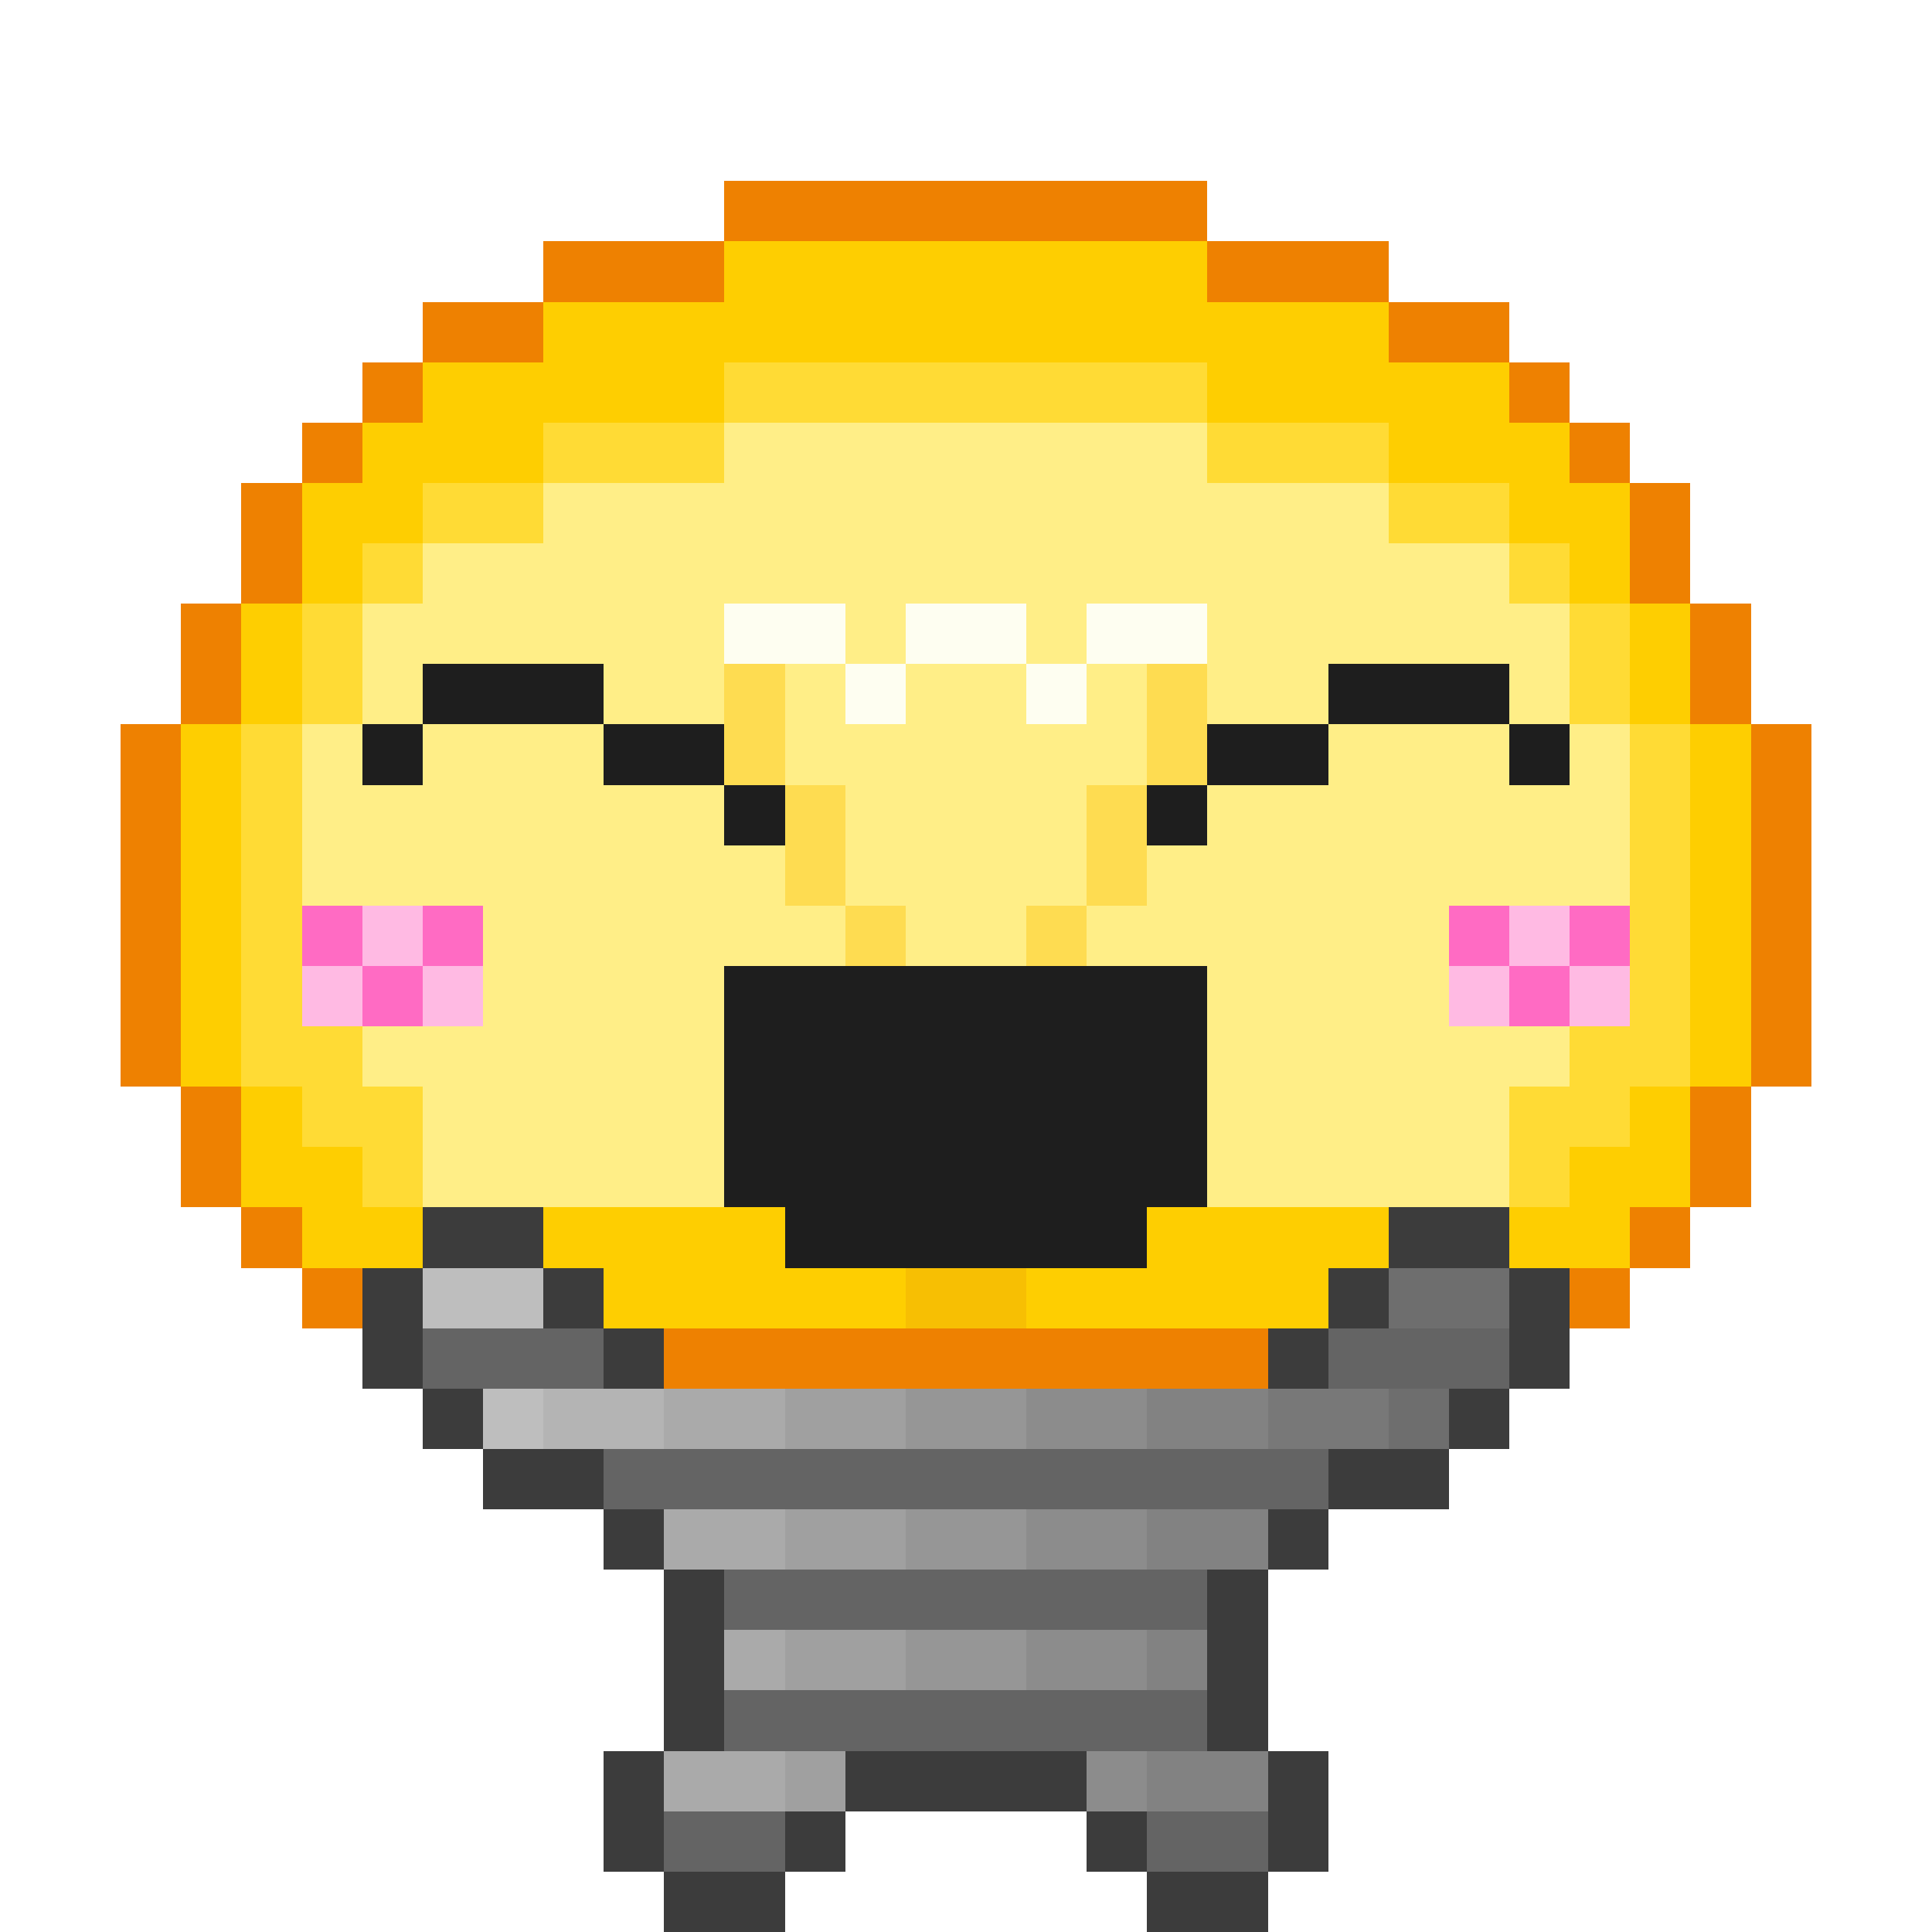
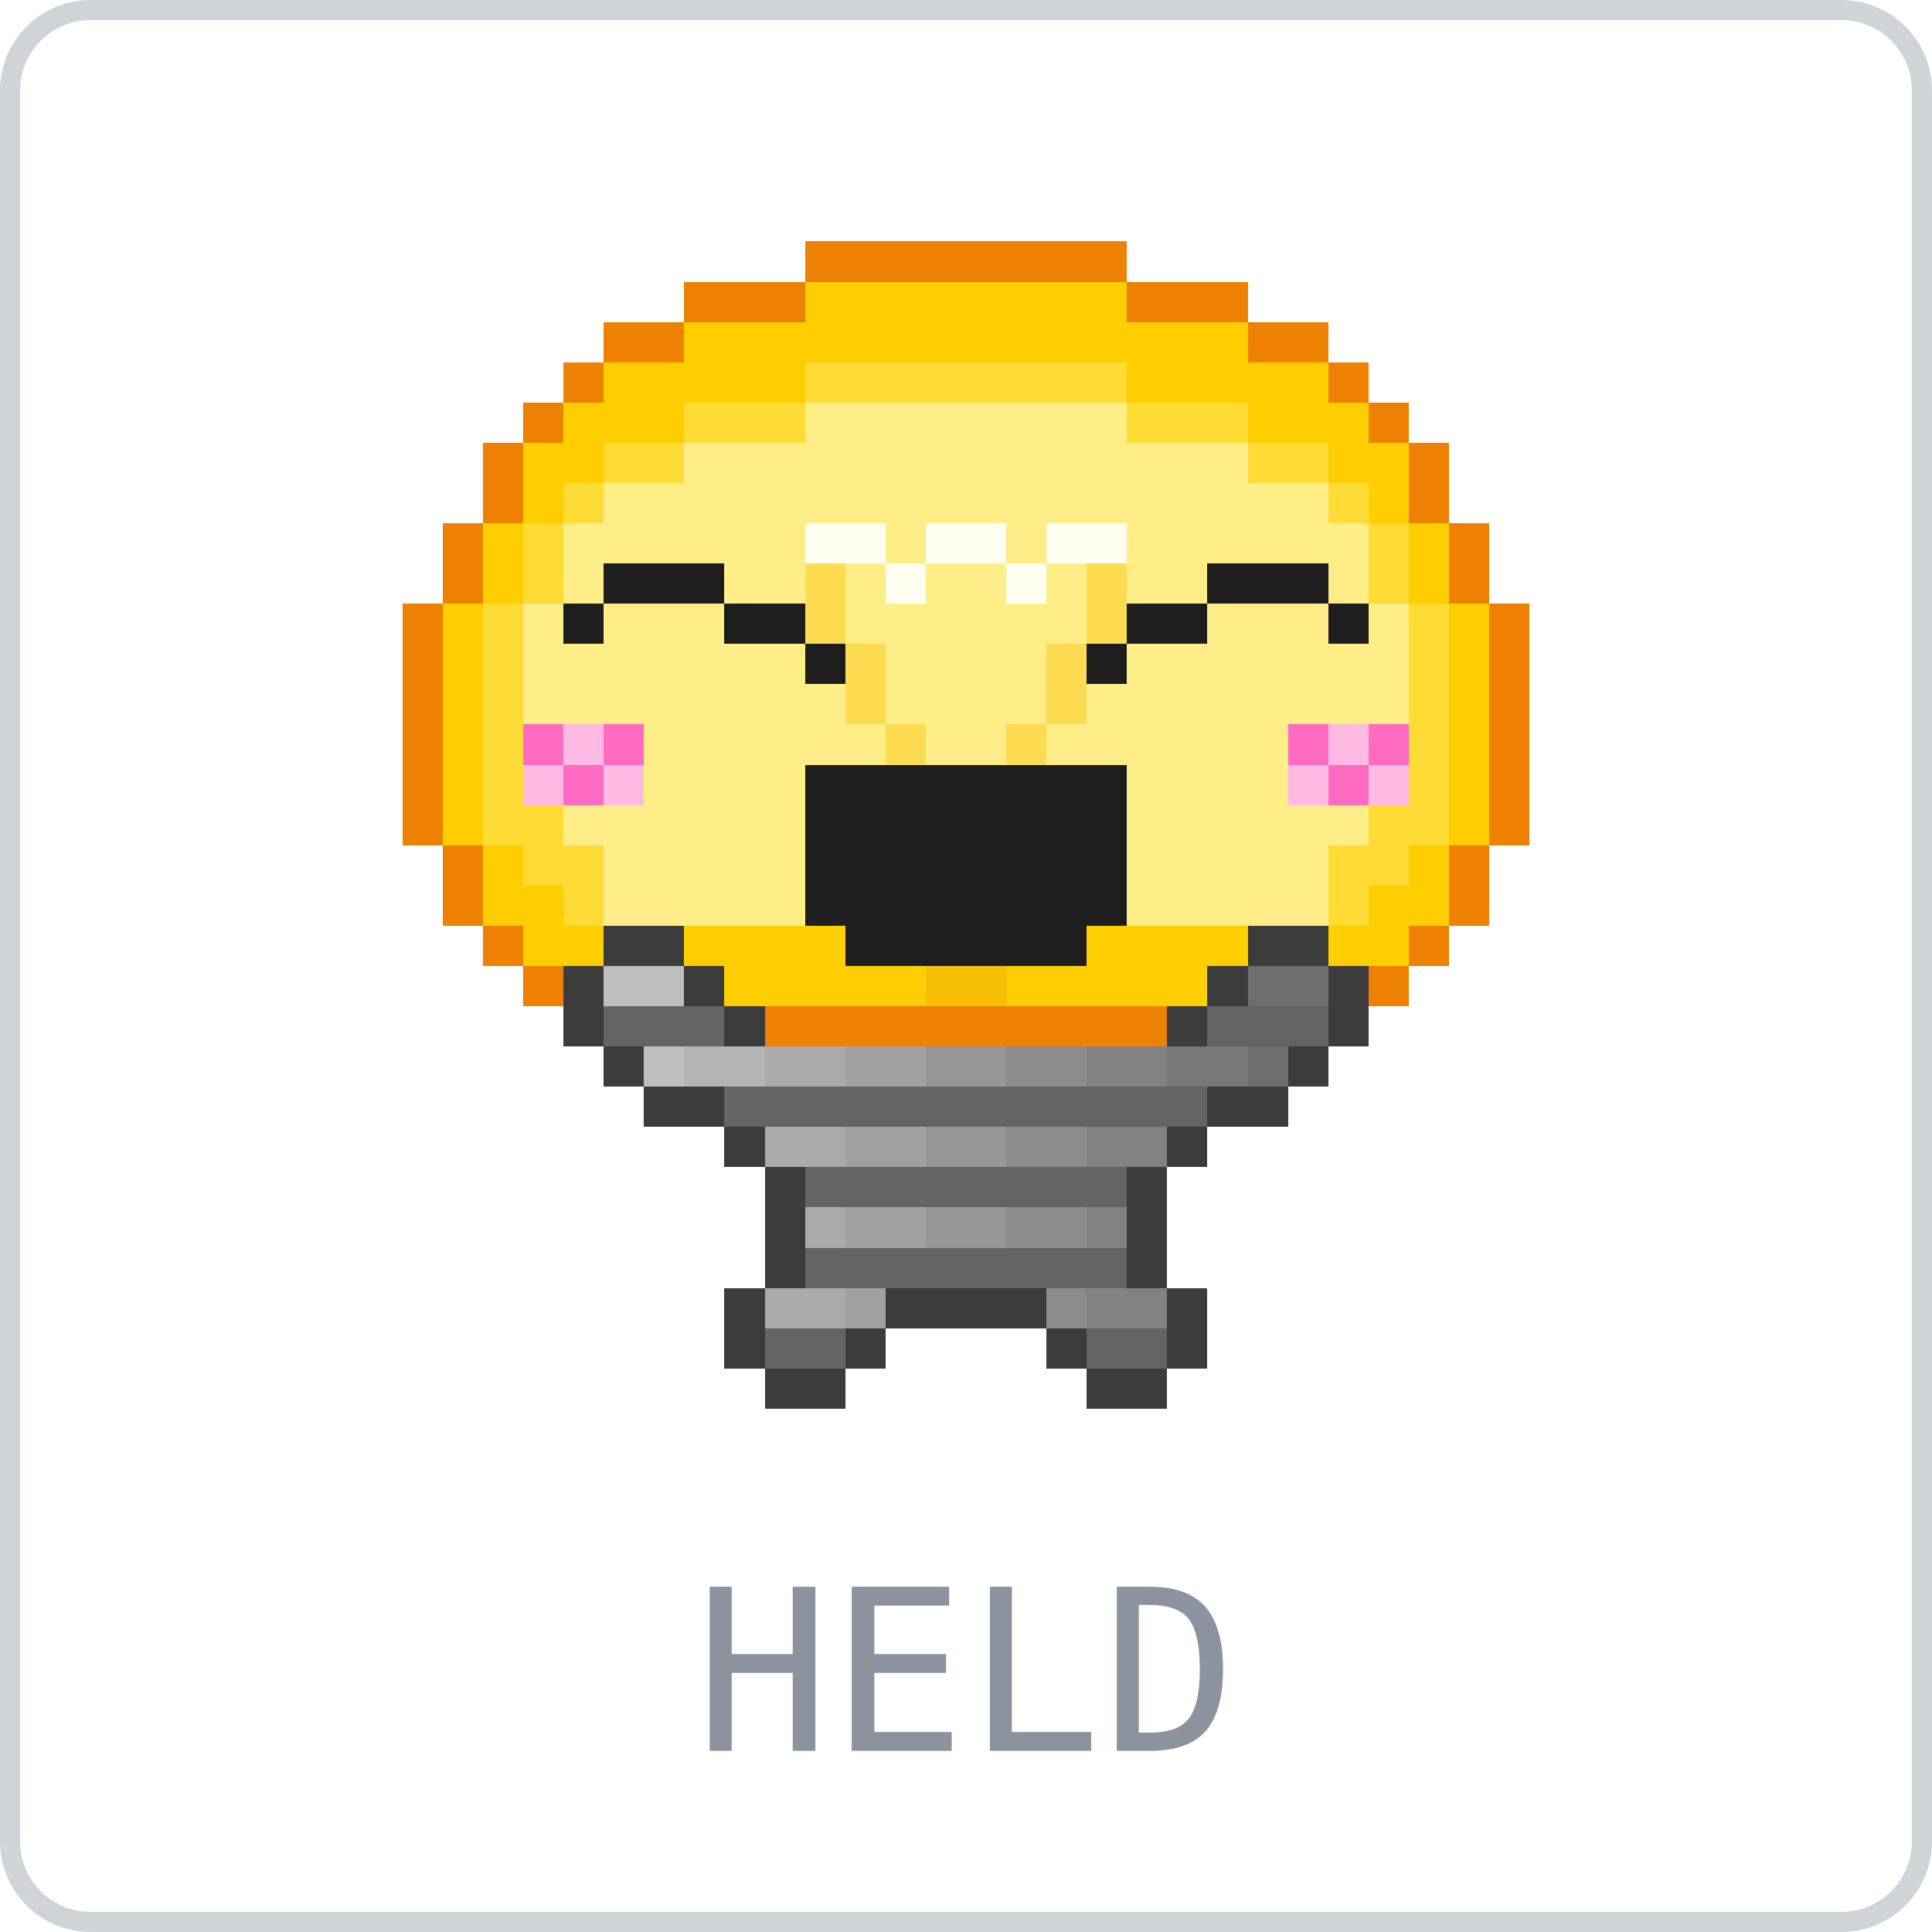
- <svg xmlns="http://www.w3.org/2000/svg" width="32" height="32" viewBox="0 0 32 32" shape-rendering="crispEdges">
-   <g>
-     <animateTransform attributeName="transform" type="translate" calcMode="discrete" repeatCount="indefinite" dur="400ms" values="0 0;-32 0" keyTimes="0;0.5" />
-     <path fill="#EE8101" d="M12 3h8v1h-8zM44 3h8v1h-8zM9 4h3v1h-3zM20 4h3v1h-3zM41 4h3v1h-3zM52 4h3v1h-3zM7 5h2v1h-2zM23 5h2v1h-2zM39 5h2v1h-2zM55 5h2v1h-2zM6 6h1v1h-1zM25 6h1v1h-1zM38 6h1v1h-1zM57 6h1v1h-1zM5 7h1v1h-1zM26 7h1v1h-1zM37 7h1v1h-1zM58 7h1v1h-1zM4 8h1v1h-1zM27 8h1v1h-1zM36 8h1v1h-1zM59 8h1v1h-1zM4 9h1v1h-1zM27 9h1v1h-1zM36 9h1v1h-1zM59 9h1v1h-1zM3 10h1v1h-1zM28 10h1v1h-1zM35 10h1v1h-1zM60 10h1v1h-1zM3 11h1v1h-1zM28 11h1v1h-1zM35 11h1v1h-1zM60 11h1v1h-1zM2 12h1v1h-1zM29 12h1v1h-1zM34 12h1v1h-1zM61 12h1v1h-1zM2 13h1v1h-1zM29 13h1v1h-1zM34 13h1v1h-1zM61 13h1v1h-1zM2 14h1v1h-1zM29 14h1v1h-1zM34 14h1v1h-1zM61 14h1v1h-1zM2 15h1v1h-1zM29 15h1v1h-1zM34 15h1v1h-1zM61 15h1v1h-1zM2 16h1v1h-1zM29 16h1v1h-1zM34 16h1v1h-1zM61 16h1v1h-1zM2 17h1v1h-1zM29 17h1v1h-1zM34 17h1v1h-1zM61 17h1v1h-1zM3 18h1v1h-1zM28 18h1v1h-1zM35 18h1v1h-1zM60 18h1v1h-1zM3 19h1v1h-1zM28 19h1v1h-1zM35 19h1v1h-1zM60 19h1v1h-1zM4 20h1v1h-1zM27 20h1v1h-1zM36 20h1v1h-1zM59 20h1v1h-1zM5 21h1v1h-1zM26 21h1v1h-1zM37 21h1v1h-1zM58 21h1v1h-1zM11 22h10v1h-10zM43 22h10v1h-10z" />
-     <path fill="#FFEE87" d="M12 7h8v1h-8zM44 7h8v1h-8zM9 8h14v1h-14zM41 8h14v1h-14zM7 9h18v1h-18zM39 9h18v1h-18zM6 10h6v1h-6zM14 10h1v1h-1zM17 10h1v1h-1zM20 10h6v1h-6zM38 10h6v1h-6zM46 10h1v1h-1zM49 10h1v1h-1zM52 10h6v1h-6zM6 11h1v1h-1zM10 11h2v1h-2zM13 11h1v1h-1zM15 11h2v1h-2zM18 11h1v1h-1zM20 11h2v1h-2zM25 11h1v1h-1zM38 11h1v1h-1zM42 11h2v1h-2zM45 11h1v1h-1zM47 11h2v1h-2zM50 11h1v1h-1zM52 11h2v1h-2zM57 11h1v1h-1zM5 12h1v1h-1zM7 12h3v1h-3zM13 12h6v1h-6zM22 12h3v1h-3zM26 12h1v1h-1zM37 12h1v1h-1zM39 12h3v1h-3zM45 12h6v1h-6zM54 12h3v1h-3zM58 12h1v1h-1zM5 13h7v1h-7zM14 13h4v1h-4zM20 13h7v1h-7zM37 13h7v1h-7zM46 13h4v1h-4zM52 13h7v1h-7zM5 14h8v1h-8zM14 14h4v1h-4zM19 14h8v1h-8zM37 14h8v1h-8zM46 14h4v1h-4zM51 14h8v1h-8zM8 15h6v1h-6zM15 15h2v1h-2zM18 15h6v1h-6zM40 15h6v1h-6zM47 15h2v1h-2zM50 15h6v1h-6zM8 16h4v1h-4zM20 16h4v1h-4zM40 16h4v1h-4zM52 16h4v1h-4zM6 17h6v1h-6zM20 17h6v1h-6zM38 17h6v1h-6zM52 17h6v1h-6zM7 18h5v1h-5zM20 18h5v1h-5zM39 18h5v1h-5zM52 18h5v1h-5zM7 19h5v1h-5zM20 19h5v1h-5zM39 19h5v1h-5zM52 19h5v1h-5z" />
-     <path fill="#FECE01" d="M12 4h8v1h-8zM44 4h8v1h-8zM9 5h14v1h-14zM41 5h14v1h-14zM7 6h5v1h-5zM20 6h5v1h-5zM39 6h5v1h-5zM52 6h5v1h-5zM6 7h3v1h-3zM23 7h3v1h-3zM38 7h3v1h-3zM55 7h3v1h-3zM5 8h2v1h-2zM25 8h2v1h-2zM37 8h2v1h-2zM57 8h2v1h-2zM5 9h1v1h-1zM26 9h1v1h-1zM37 9h1v1h-1zM58 9h1v1h-1zM4 10h1v1h-1zM27 10h1v1h-1zM36 10h1v1h-1zM59 10h1v1h-1zM4 11h1v1h-1zM27 11h1v1h-1zM36 11h1v1h-1zM59 11h1v1h-1zM3 12h1v1h-1zM28 12h1v1h-1zM35 12h1v1h-1zM60 12h1v1h-1zM3 13h1v1h-1zM28 13h1v1h-1zM35 13h1v1h-1zM60 13h1v1h-1zM3 14h1v1h-1zM28 14h1v1h-1zM35 14h1v1h-1zM60 14h1v1h-1zM3 15h1v1h-1zM28 15h1v1h-1zM35 15h1v1h-1zM60 15h1v1h-1zM3 16h1v1h-1zM28 16h1v1h-1zM35 16h1v1h-1zM60 16h1v1h-1zM3 17h1v1h-1zM28 17h1v1h-1zM35 17h1v1h-1zM60 17h1v1h-1zM4 18h1v1h-1zM27 18h1v1h-1zM36 18h1v1h-1zM59 18h1v1h-1zM4 19h2v1h-2zM26 19h2v1h-2zM36 19h2v1h-2zM58 19h2v1h-2zM5 20h2v1h-2zM9 20h4v1h-4zM19 20h4v1h-4zM25 20h2v1h-2zM37 20h8v1h-8zM51 20h8v1h-8zM10 21h5v1h-5zM17 21h5v1h-5zM42 21h5v1h-5zM49 21h5v1h-5z" />
-     <path fill="#3C3C3C" d="M7 20h2v1h-2zM23 20h2v1h-2zM6 21h1v1h-1zM9 21h1v1h-1zM22 21h1v1h-1zM25 21h1v1h-1zM38 21h4v1h-4zM54 21h4v1h-4zM6 22h1v1h-1zM10 22h1v1h-1zM21 22h1v1h-1zM25 22h1v1h-1zM37 22h1v1h-1zM42 22h1v1h-1zM53 22h1v1h-1zM58 22h1v1h-1zM7 23h1v1h-1zM24 23h1v1h-1zM37 23h1v1h-1zM58 23h1v1h-1zM8 24h2v1h-2zM22 24h2v1h-2zM38 24h4v1h-4zM54 24h4v1h-4zM10 25h1v1h-1zM21 25h1v1h-1zM42 25h1v1h-1zM53 25h1v1h-1zM11 26h1v1h-1zM20 26h1v1h-1zM43 26h1v1h-1zM52 26h1v1h-1zM11 27h1v1h-1zM20 27h1v1h-1zM43 27h1v1h-1zM52 27h1v1h-1zM11 28h1v1h-1zM20 28h1v1h-1zM43 28h1v1h-1zM52 28h1v1h-1zM10 29h1v1h-1zM14 29h4v1h-4zM21 29h1v1h-1zM43 29h1v1h-1zM46 29h4v1h-4zM52 29h1v1h-1zM10 30h1v1h-1zM13 30h1v1h-1zM18 30h1v1h-1zM21 30h1v1h-1zM43 30h1v1h-1zM46 30h1v1h-1zM49 30h1v1h-1zM52 30h1v1h-1zM11 31h2v1h-2zM19 31h2v1h-2zM44 31h2v1h-2zM50 31h2v1h-2z" />
-     <path fill="#FFDB35" d="M12 6h8v1h-8zM44 6h8v1h-8zM9 7h3v1h-3zM20 7h3v1h-3zM41 7h3v1h-3zM52 7h3v1h-3zM7 8h2v1h-2zM23 8h2v1h-2zM39 8h2v1h-2zM55 8h2v1h-2zM6 9h1v1h-1zM25 9h1v1h-1zM38 9h1v1h-1zM57 9h1v1h-1zM5 10h1v1h-1zM26 10h1v1h-1zM37 10h1v1h-1zM58 10h1v1h-1zM5 11h1v1h-1zM26 11h1v1h-1zM37 11h1v1h-1zM58 11h1v1h-1zM4 12h1v1h-1zM27 12h1v1h-1zM36 12h1v1h-1zM59 12h1v1h-1zM4 13h1v1h-1zM27 13h1v1h-1zM36 13h1v1h-1zM59 13h1v1h-1zM4 14h1v1h-1zM27 14h1v1h-1zM36 14h1v1h-1zM59 14h1v1h-1zM4 15h1v1h-1zM27 15h1v1h-1zM36 15h1v1h-1zM59 15h1v1h-1zM4 16h1v1h-1zM27 16h1v1h-1zM36 16h1v1h-1zM59 16h1v1h-1zM4 17h2v1h-2zM26 17h2v1h-2zM36 17h2v1h-2zM58 17h2v1h-2zM5 18h2v1h-2zM25 18h2v1h-2zM37 18h2v1h-2zM57 18h2v1h-2zM6 19h1v1h-1zM25 19h1v1h-1zM38 19h1v1h-1zM57 19h1v1h-1z" />
-     <path fill="#1E1E1E" d="M7 11h3v1h-3zM22 11h3v1h-3zM39 11h3v1h-3zM54 11h3v1h-3zM6 12h1v1h-1zM10 12h2v1h-2zM20 12h2v1h-2zM25 12h1v1h-1zM38 12h1v1h-1zM42 12h2v1h-2zM52 12h2v1h-2zM57 12h1v1h-1zM12 13h1v1h-1zM19 13h1v1h-1zM44 13h1v1h-1zM51 13h1v1h-1zM12 16h8v1h-8zM44 16h8v1h-8zM12 17h8v1h-8zM44 17h8v1h-8zM12 18h8v1h-8zM44 18h8v1h-8zM12 19h8v1h-8zM44 19h8v1h-8zM13 20h6v1h-6zM45 20h6v1h-6z" />
-     <path fill="#FEDC51" d="M12 11h1v1h-1zM19 11h1v1h-1zM44 11h1v1h-1zM51 11h1v1h-1zM12 12h1v1h-1zM19 12h1v1h-1zM44 12h1v1h-1zM51 12h1v1h-1zM13 13h1v1h-1zM18 13h1v1h-1zM45 13h1v1h-1zM50 13h1v1h-1zM13 14h1v1h-1zM18 14h1v1h-1zM45 14h1v1h-1zM50 14h1v1h-1zM14 15h1v1h-1zM17 15h1v1h-1zM46 15h1v1h-1zM49 15h1v1h-1z" />
-     <path fill="#646464" d="M7 22h3v1h-3zM22 22h3v1h-3zM38 22h4v1h-4zM54 22h4v1h-4zM57 23h1v1h-1zM10 24h12v1h-12zM42 24h12v1h-12zM12 26h8v1h-8zM44 26h8v1h-8zM12 28h8v1h-8zM44 28h8v1h-8zM11 30h2v1h-2zM19 30h2v1h-2zM44 30h2v1h-2zM50 30h2v1h-2z" />
-     <path fill="#FF6BC3" d="M5 15h1v1h-1zM7 15h1v1h-1zM24 15h1v1h-1zM26 15h1v1h-1zM37 15h1v1h-1zM39 15h1v1h-1zM56 15h1v1h-1zM58 15h1v1h-1zM6 16h1v1h-1zM25 16h1v1h-1zM38 16h1v1h-1zM57 16h1v1h-1z" />
-     <path fill="#FFBAE3" d="M6 15h1v1h-1zM25 15h1v1h-1zM38 15h1v1h-1zM57 15h1v1h-1zM5 16h1v1h-1zM7 16h1v1h-1zM24 16h1v1h-1zM26 16h1v1h-1zM37 16h1v1h-1zM39 16h1v1h-1zM56 16h1v1h-1zM58 16h1v1h-1z" />
-     <path fill="#FEFEF1" d="M12 10h2v1h-2zM15 10h2v1h-2zM18 10h2v1h-2zM44 10h2v1h-2zM47 10h2v1h-2zM50 10h2v1h-2zM14 11h1v1h-1zM17 11h1v1h-1zM46 11h1v1h-1zM49 11h1v1h-1z" />
-     <path fill="#AAAAAA" d="M11 23h2v1h-2zM43 23h2v1h-2zM11 25h2v1h-2zM43 25h2v1h-2zM12 27h1v1h-1zM44 27h1v1h-1zM11 29h2v1h-2zM44 29h1v1h-1z" />
-     <path fill="#A0A0A0" d="M13 23h2v1h-2zM45 23h2v1h-2zM13 25h2v1h-2zM45 25h2v1h-2zM13 27h2v1h-2zM45 27h2v1h-2zM13 29h1v1h-1zM45 29h1v1h-1z" />
-     <path fill="#8C8C8C" d="M17 23h2v1h-2zM49 23h2v1h-2zM17 25h2v1h-2zM49 25h2v1h-2zM17 27h2v1h-2zM49 27h2v1h-2zM18 29h1v1h-1zM50 29h1v1h-1z" />
-     <path fill="#828282" d="M19 23h2v1h-2zM51 23h2v1h-2zM19 25h2v1h-2zM51 25h2v1h-2zM19 27h1v1h-1zM51 27h1v1h-1zM19 29h2v1h-2zM51 29h1v1h-1z" />
-     <path fill="#969696" d="M15 23h2v1h-2zM47 23h2v1h-2zM15 25h2v1h-2zM47 25h2v1h-2zM15 27h2v1h-2zM47 27h2v1h-2z" />
-     <path fill="#BEBEBE" d="M7 21h2v1h-2zM8 23h1v1h-1zM39 23h2v1h-2z" />
-     <path fill="#6E6E6E" d="M23 21h2v1h-2zM23 23h1v1h-1zM55 23h2v1h-2z" />
-     <path fill="#F7BF03" d="M15 21h2v1h-2zM47 21h2v1h-2z" />
-     <path fill="#B4B4B4" d="M9 23h2v1h-2zM41 23h2v1h-2z" />
-     <path fill="#787878" d="M21 23h2v1h-2zM53 23h2v1h-2z" />
-     <path fill="#C8C8C8" d="M38 23h1v1h-1z" />
+ <svg xmlns="http://www.w3.org/2000/svg" width="48" height="48" viewBox="0 0 48 48">
+   <defs>
+     <clipPath id="frame">
+       <rect width="32" height="32" />
+     </clipPath>
+   </defs>
+   <rect x=".25" y=".25" width="47.5" height="47.5" rx="2" fill="none" stroke="#8B949E" stroke-opacity=".4" stroke-width=".5" />
+   <text x="24.0" y="43.5" text-anchor="middle" font-size="5.6" fill="#8B949E" font-family="ui-monospace, SFMono-Regular, Menlo, Consolas, monospace">HELD</text>
+   <g transform="translate(8 3)" clip-path="url(#frame)" shape-rendering="crispEdges">
+     <g>
+       <animateTransform attributeName="transform" type="translate" calcMode="discrete" repeatCount="indefinite" dur="400ms" values="0 0;-32 0" keyTimes="0;0.5" />
+       <path fill="#EE8101" d="M12 3h8v1h-8zM44 3h8v1h-8zM9 4h3v1h-3zM20 4h3v1h-3zM41 4h3v1h-3zM52 4h3v1h-3zM7 5h2v1h-2zM23 5h2v1h-2zM39 5h2v1h-2zM55 5h2v1h-2zM6 6h1v1h-1zM25 6h1v1h-1zM38 6h1v1h-1zM57 6h1v1h-1zM5 7h1v1h-1zM26 7h1v1h-1zM37 7h1v1h-1zM58 7h1v1h-1zM4 8h1v1h-1zM27 8h1v1h-1zM36 8h1v1h-1zM59 8h1v1h-1zM4 9h1v1h-1zM27 9h1v1h-1zM36 9h1v1h-1zM59 9h1v1h-1zM3 10h1v1h-1zM28 10h1v1h-1zM35 10h1v1h-1zM60 10h1v1h-1zM3 11h1v1h-1zM28 11h1v1h-1zM35 11h1v1h-1zM60 11h1v1h-1zM2 12h1v1h-1zM29 12h1v1h-1zM34 12h1v1h-1zM61 12h1v1h-1zM2 13h1v1h-1zM29 13h1v1h-1zM34 13h1v1h-1zM61 13h1v1h-1zM2 14h1v1h-1zM29 14h1v1h-1zM34 14h1v1h-1zM61 14h1v1h-1zM2 15h1v1h-1zM29 15h1v1h-1zM34 15h1v1h-1zM61 15h1v1h-1zM2 16h1v1h-1zM29 16h1v1h-1zM34 16h1v1h-1zM61 16h1v1h-1zM2 17h1v1h-1zM29 17h1v1h-1zM34 17h1v1h-1zM61 17h1v1h-1zM3 18h1v1h-1zM28 18h1v1h-1zM35 18h1v1h-1zM60 18h1v1h-1zM3 19h1v1h-1zM28 19h1v1h-1zM35 19h1v1h-1zM60 19h1v1h-1zM4 20h1v1h-1zM27 20h1v1h-1zM36 20h1v1h-1zM59 20h1v1h-1zM5 21h1v1h-1zM26 21h1v1h-1zM37 21h1v1h-1zM58 21h1v1h-1zM11 22h10v1h-10zM43 22h10v1h-10z" />
+       <path fill="#FFEE87" d="M12 7h8v1h-8zM44 7h8v1h-8zM9 8h14v1h-14zM41 8h14v1h-14zM7 9h18v1h-18zM39 9h18v1h-18zM6 10h6v1h-6zM14 10h1v1h-1zM17 10h1v1h-1zM20 10h6v1h-6zM38 10h6v1h-6zM46 10h1v1h-1zM49 10h1v1h-1zM52 10h6v1h-6zM6 11h1v1h-1zM10 11h2v1h-2zM13 11h1v1h-1zM15 11h2v1h-2zM18 11h1v1h-1zM20 11h2v1h-2zM25 11h1v1h-1zM38 11h1v1h-1zM42 11h2v1h-2zM45 11h1v1h-1zM47 11h2v1h-2zM50 11h1v1h-1zM52 11h2v1h-2zM57 11h1v1h-1zM5 12h1v1h-1zM7 12h3v1h-3zM13 12h6v1h-6zM22 12h3v1h-3zM26 12h1v1h-1zM37 12h1v1h-1zM39 12h3v1h-3zM45 12h6v1h-6zM54 12h3v1h-3zM58 12h1v1h-1zM5 13h7v1h-7zM14 13h4v1h-4zM20 13h7v1h-7zM37 13h7v1h-7zM46 13h4v1h-4zM52 13h7v1h-7zM5 14h8v1h-8zM14 14h4v1h-4zM19 14h8v1h-8zM37 14h8v1h-8zM46 14h4v1h-4zM51 14h8v1h-8zM8 15h6v1h-6zM15 15h2v1h-2zM18 15h6v1h-6zM40 15h6v1h-6zM47 15h2v1h-2zM50 15h6v1h-6zM8 16h4v1h-4zM20 16h4v1h-4zM40 16h4v1h-4zM52 16h4v1h-4zM6 17h6v1h-6zM20 17h6v1h-6zM38 17h6v1h-6zM52 17h6v1h-6zM7 18h5v1h-5zM20 18h5v1h-5zM39 18h5v1h-5zM52 18h5v1h-5zM7 19h5v1h-5zM20 19h5v1h-5zM39 19h5v1h-5zM52 19h5v1h-5z" />
+       <path fill="#FECE01" d="M12 4h8v1h-8zM44 4h8v1h-8zM9 5h14v1h-14zM41 5h14v1h-14zM7 6h5v1h-5zM20 6h5v1h-5zM39 6h5v1h-5zM52 6h5v1h-5zM6 7h3v1h-3zM23 7h3v1h-3zM38 7h3v1h-3zM55 7h3v1h-3zM5 8h2v1h-2zM25 8h2v1h-2zM37 8h2v1h-2zM57 8h2v1h-2zM5 9h1v1h-1zM26 9h1v1h-1zM37 9h1v1h-1zM58 9h1v1h-1zM4 10h1v1h-1zM27 10h1v1h-1zM36 10h1v1h-1zM59 10h1v1h-1zM4 11h1v1h-1zM27 11h1v1h-1zM36 11h1v1h-1zM59 11h1v1h-1zM3 12h1v1h-1zM28 12h1v1h-1zM35 12h1v1h-1zM60 12h1v1h-1zM3 13h1v1h-1zM28 13h1v1h-1zM35 13h1v1h-1zM60 13h1v1h-1zM3 14h1v1h-1zM28 14h1v1h-1zM35 14h1v1h-1zM60 14h1v1h-1zM3 15h1v1h-1zM28 15h1v1h-1zM35 15h1v1h-1zM60 15h1v1h-1zM3 16h1v1h-1zM28 16h1v1h-1zM35 16h1v1h-1zM60 16h1v1h-1zM3 17h1v1h-1zM28 17h1v1h-1zM35 17h1v1h-1zM60 17h1v1h-1zM4 18h1v1h-1zM27 18h1v1h-1zM36 18h1v1h-1zM59 18h1v1h-1zM4 19h2v1h-2zM26 19h2v1h-2zM36 19h2v1h-2zM58 19h2v1h-2zM5 20h2v1h-2zM9 20h4v1h-4zM19 20h4v1h-4zM25 20h2v1h-2zM37 20h8v1h-8zM51 20h8v1h-8zM10 21h5v1h-5zM17 21h5v1h-5zM42 21h5v1h-5zM49 21h5v1h-5z" />
+       <path fill="#3C3C3C" d="M7 20h2v1h-2zM23 20h2v1h-2zM6 21h1v1h-1zM9 21h1v1h-1zM22 21h1v1h-1zM25 21h1v1h-1zM38 21h4v1h-4zM54 21h4v1h-4zM6 22h1v1h-1zM10 22h1v1h-1zM21 22h1v1h-1zM25 22h1v1h-1zM37 22h1v1h-1zM42 22h1v1h-1zM53 22h1v1h-1zM58 22h1v1h-1zM7 23h1v1h-1zM24 23h1v1h-1zM37 23h1v1h-1zM58 23h1v1h-1zM8 24h2v1h-2zM22 24h2v1h-2zM38 24h4v1h-4zM54 24h4v1h-4zM10 25h1v1h-1zM21 25h1v1h-1zM42 25h1v1h-1zM53 25h1v1h-1zM11 26h1v1h-1zM20 26h1v1h-1zM43 26h1v1h-1zM52 26h1v1h-1zM11 27h1v1h-1zM20 27h1v1h-1zM43 27h1v1h-1zM52 27h1v1h-1zM11 28h1v1h-1zM20 28h1v1h-1zM43 28h1v1h-1zM52 28h1v1h-1zM10 29h1v1h-1zM14 29h4v1h-4zM21 29h1v1h-1zM43 29h1v1h-1zM46 29h4v1h-4zM52 29h1v1h-1zM10 30h1v1h-1zM13 30h1v1h-1zM18 30h1v1h-1zM21 30h1v1h-1zM43 30h1v1h-1zM46 30h1v1h-1zM49 30h1v1h-1zM52 30h1v1h-1zM11 31h2v1h-2zM19 31h2v1h-2zM44 31h2v1h-2zM50 31h2v1h-2z" />
+       <path fill="#FFDB35" d="M12 6h8v1h-8zM44 6h8v1h-8zM9 7h3v1h-3zM20 7h3v1h-3zM41 7h3v1h-3zM52 7h3v1h-3zM7 8h2v1h-2zM23 8h2v1h-2zM39 8h2v1h-2zM55 8h2v1h-2zM6 9h1v1h-1zM25 9h1v1h-1zM38 9h1v1h-1zM57 9h1v1h-1zM5 10h1v1h-1zM26 10h1v1h-1zM37 10h1v1h-1zM58 10h1v1h-1zM5 11h1v1h-1zM26 11h1v1h-1zM37 11h1v1h-1zM58 11h1v1h-1zM4 12h1v1h-1zM27 12h1v1h-1zM36 12h1v1h-1zM59 12h1v1h-1zM4 13h1v1h-1zM27 13h1v1h-1zM36 13h1v1h-1zM59 13h1v1h-1zM4 14h1v1h-1zM27 14h1v1h-1zM36 14h1v1h-1zM59 14h1v1h-1zM4 15h1v1h-1zM27 15h1v1h-1zM36 15h1v1h-1zM59 15h1v1h-1zM4 16h1v1h-1zM27 16h1v1h-1zM36 16h1v1h-1zM59 16h1v1h-1zM4 17h2v1h-2zM26 17h2v1h-2zM36 17h2v1h-2zM58 17h2v1h-2zM5 18h2v1h-2zM25 18h2v1h-2zM37 18h2v1h-2zM57 18h2v1h-2zM6 19h1v1h-1zM25 19h1v1h-1zM38 19h1v1h-1zM57 19h1v1h-1z" />
+       <path fill="#1E1E1E" d="M7 11h3v1h-3zM22 11h3v1h-3zM39 11h3v1h-3zM54 11h3v1h-3zM6 12h1v1h-1zM10 12h2v1h-2zM20 12h2v1h-2zM25 12h1v1h-1zM38 12h1v1h-1zM42 12h2v1h-2zM52 12h2v1h-2zM57 12h1v1h-1zM12 13h1v1h-1zM19 13h1v1h-1zM44 13h1v1h-1zM51 13h1v1h-1zM12 16h8v1h-8zM44 16h8v1h-8zM12 17h8v1h-8zM44 17h8v1h-8zM12 18h8v1h-8zM44 18h8v1h-8zM12 19h8v1h-8zM44 19h8v1h-8zM13 20h6v1h-6zM45 20h6v1h-6z" />
+       <path fill="#FEDC51" d="M12 11h1v1h-1zM19 11h1v1h-1zM44 11h1v1h-1zM51 11h1v1h-1zM12 12h1v1h-1zM19 12h1v1h-1zM44 12h1v1h-1zM51 12h1v1h-1zM13 13h1v1h-1zM18 13h1v1h-1zM45 13h1v1h-1zM50 13h1v1h-1zM13 14h1v1h-1zM18 14h1v1h-1zM45 14h1v1h-1zM50 14h1v1h-1zM14 15h1v1h-1zM17 15h1v1h-1zM46 15h1v1h-1zM49 15h1v1h-1z" />
+       <path fill="#646464" d="M7 22h3v1h-3zM22 22h3v1h-3zM38 22h4v1h-4zM54 22h4v1h-4zM57 23h1v1h-1zM10 24h12v1h-12zM42 24h12v1h-12zM12 26h8v1h-8zM44 26h8v1h-8zM12 28h8v1h-8zM44 28h8v1h-8zM11 30h2v1h-2zM19 30h2v1h-2zM44 30h2v1h-2zM50 30h2v1h-2z" />
+       <path fill="#FF6BC3" d="M5 15h1v1h-1zM7 15h1v1h-1zM24 15h1v1h-1zM26 15h1v1h-1zM37 15h1v1h-1zM39 15h1v1h-1zM56 15h1v1h-1zM58 15h1v1h-1zM6 16h1v1h-1zM25 16h1v1h-1zM38 16h1v1h-1zM57 16h1v1h-1z" />
+       <path fill="#FFBAE3" d="M6 15h1v1h-1zM25 15h1v1h-1zM38 15h1v1h-1zM57 15h1v1h-1zM5 16h1v1h-1zM7 16h1v1h-1zM24 16h1v1h-1zM26 16h1v1h-1zM37 16h1v1h-1zM39 16h1v1h-1zM56 16h1v1h-1zM58 16h1v1h-1z" />
+       <path fill="#FEFEF1" d="M12 10h2v1h-2zM15 10h2v1h-2zM18 10h2v1h-2zM44 10h2v1h-2zM47 10h2v1h-2zM50 10h2v1h-2zM14 11h1v1h-1zM17 11h1v1h-1zM46 11h1v1h-1zM49 11h1v1h-1z" />
+       <path fill="#AAAAAA" d="M11 23h2v1h-2zM43 23h2v1h-2zM11 25h2v1h-2zM43 25h2v1h-2zM12 27h1v1h-1zM44 27h1v1h-1zM11 29h2v1h-2zM44 29h1v1h-1z" />
+       <path fill="#A0A0A0" d="M13 23h2v1h-2zM45 23h2v1h-2zM13 25h2v1h-2zM45 25h2v1h-2zM13 27h2v1h-2zM45 27h2v1h-2zM13 29h1v1h-1zM45 29h1v1h-1z" />
+       <path fill="#8C8C8C" d="M17 23h2v1h-2zM49 23h2v1h-2zM17 25h2v1h-2zM49 25h2v1h-2zM17 27h2v1h-2zM49 27h2v1h-2zM18 29h1v1h-1zM50 29h1v1h-1z" />
+       <path fill="#828282" d="M19 23h2v1h-2zM51 23h2v1h-2zM19 25h2v1h-2zM51 25h2v1h-2zM19 27h1v1h-1zM51 27h1v1h-1zM19 29h2v1h-2zM51 29h1v1h-1z" />
+       <path fill="#969696" d="M15 23h2v1h-2zM47 23h2v1h-2zM15 25h2v1h-2zM47 25h2v1h-2zM15 27h2v1h-2zM47 27h2v1h-2z" />
+       <path fill="#BEBEBE" d="M7 21h2v1h-2zM8 23h1v1h-1zM39 23h2v1h-2z" />
+       <path fill="#6E6E6E" d="M23 21h2v1h-2zM23 23h1v1h-1zM55 23h2v1h-2z" />
+       <path fill="#F7BF03" d="M15 21h2v1h-2zM47 21h2v1h-2z" />
+       <path fill="#B4B4B4" d="M9 23h2v1h-2zM41 23h2v1h-2z" />
+       <path fill="#787878" d="M21 23h2v1h-2zM53 23h2v1h-2z" />
+       <path fill="#C8C8C8" d="M38 23h1v1h-1z" />
+     </g>
  </g>
</svg>
